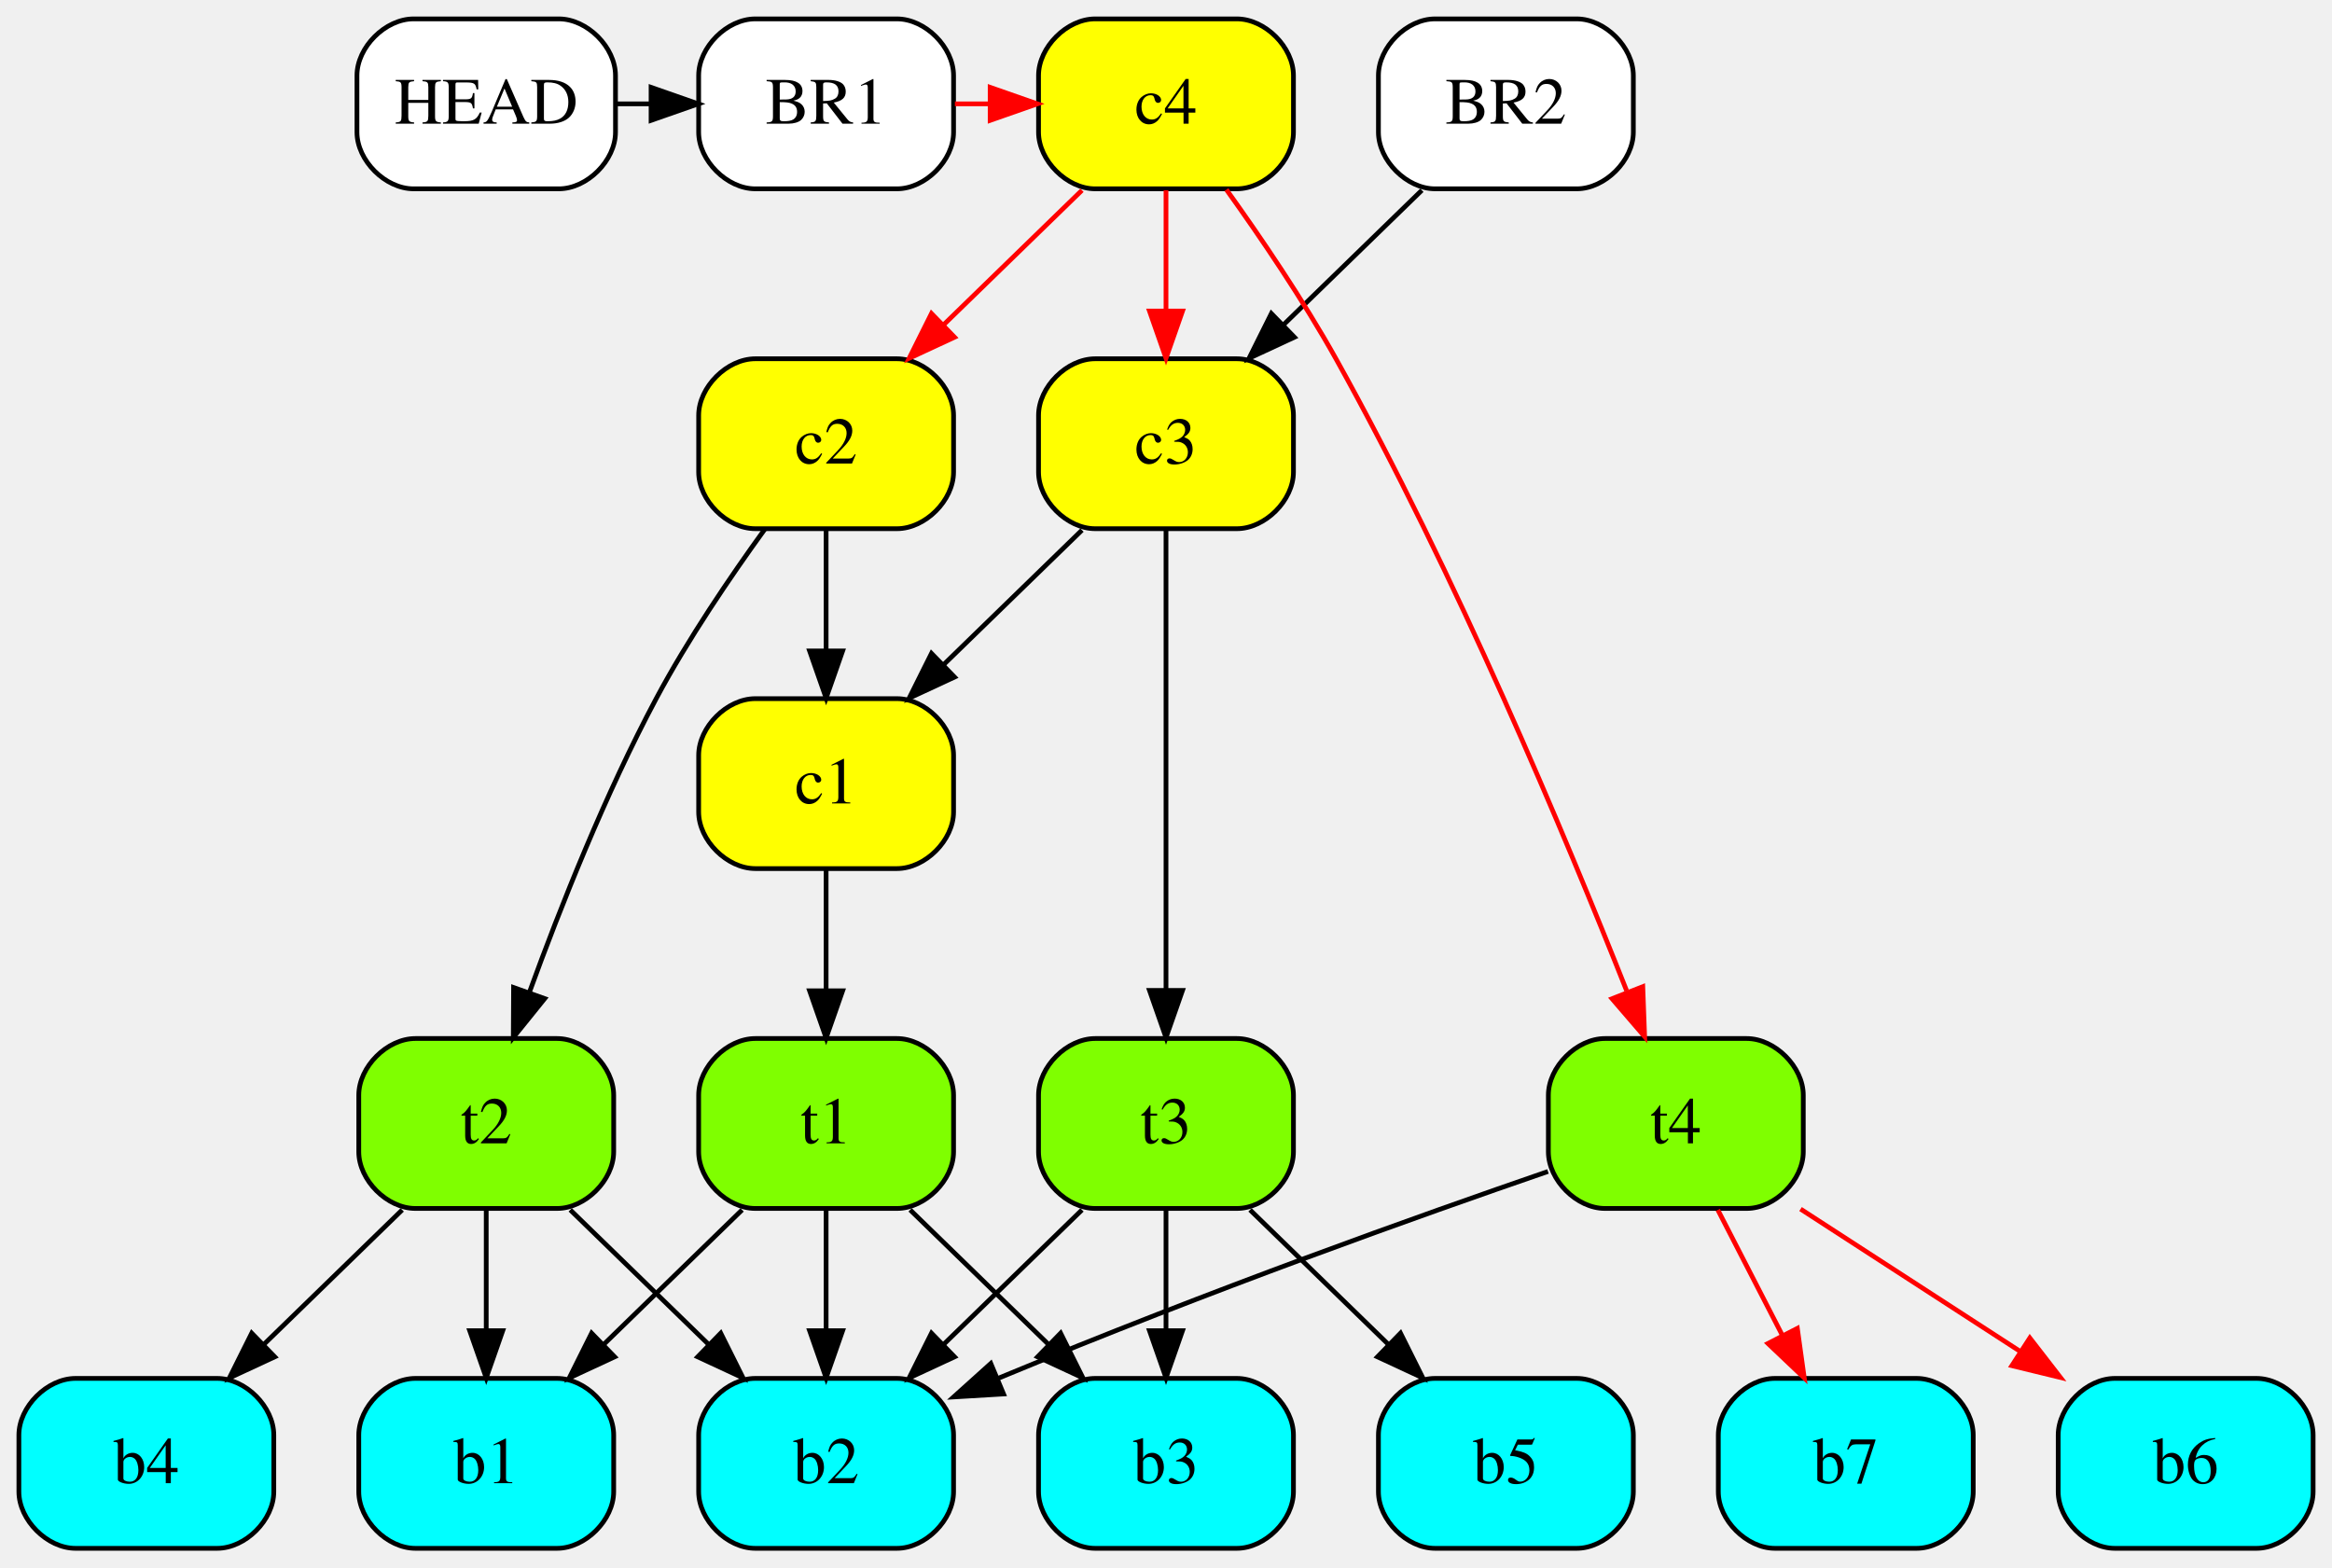
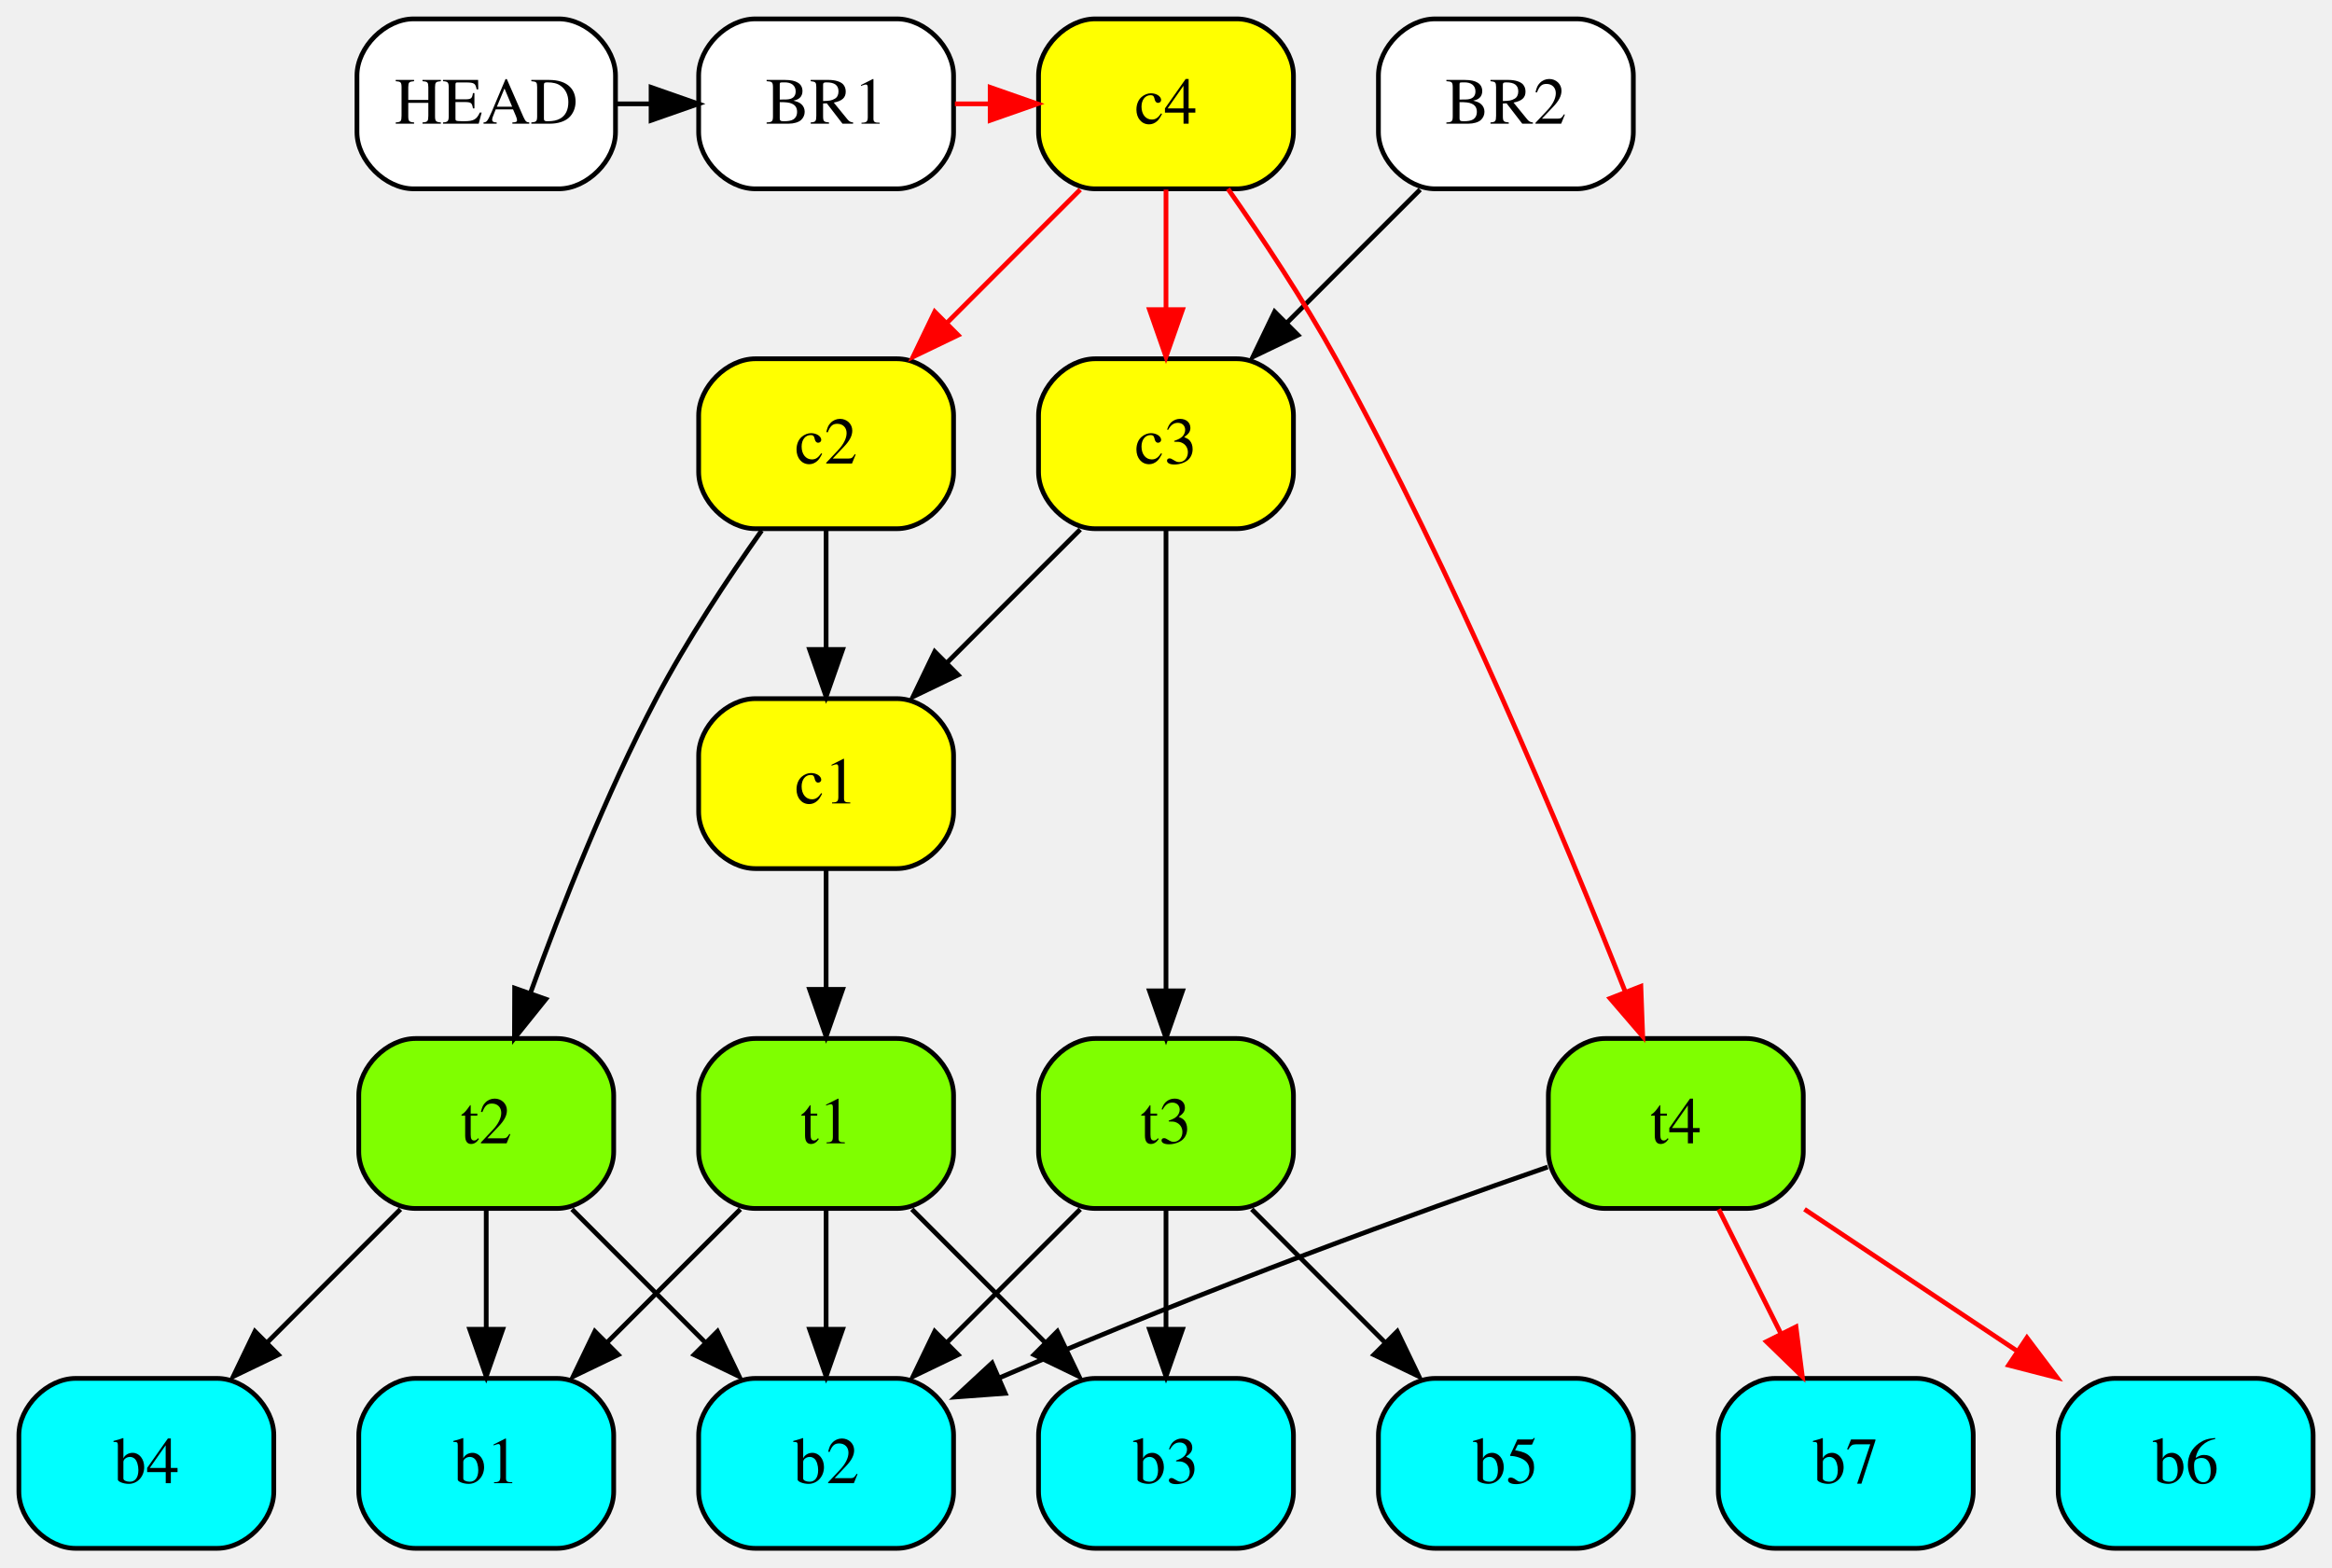
<svg xmlns="http://www.w3.org/2000/svg" width="494pt" height="332pt" viewBox="0.00 0.00 494.00 332.00">
  <g id="graph0" class="graph" transform="scale(1 1) rotate(0) translate(4 328)">
    <g id="node1" class="node">
-       <path fill="white" stroke="black" d="M114.383,-324C114.383,-324 83.617,-324 83.617,-324 77.617,-324 71.617,-318 71.617,-312 71.617,-312 71.617,-300 71.617,-300 71.617,-294 77.617,-288 83.617,-288 83.617,-288 114.383,-288 114.383,-288 120.383,-288 126.383,-294 126.383,-300 126.383,-300 126.383,-312 126.383,-312 126.383,-318 120.383,-324 114.383,-324" />
-       <text text-anchor="middle" x="99" y="-301.8" font-family="Times,serif" font-size="14.00">HEAD</text>
+       <path fill="#ffffff" stroke="#000000" d="M114.383,-324C114.383,-324 83.617,-324 83.617,-324 77.617,-324 71.617,-318 71.617,-312 71.617,-312 71.617,-300 71.617,-300 71.617,-294 77.617,-288 83.617,-288 83.617,-288 114.383,-288 114.383,-288 120.383,-288 126.383,-294 126.383,-300 126.383,-300 126.383,-312 126.383,-312 126.383,-318 120.383,-324 114.383,-324" />
+       <text text-anchor="middle" x="99" y="-301.8" font-family="Times,serif" font-size="14.00" fill="#000000">HEAD</text>
    </g>
    <g id="node2" class="node">
-       <path fill="white" stroke="black" d="M186,-324C186,-324 156,-324 156,-324 150,-324 144,-318 144,-312 144,-312 144,-300 144,-300 144,-294 150,-288 156,-288 156,-288 186,-288 186,-288 192,-288 198,-294 198,-300 198,-300 198,-312 198,-312 198,-318 192,-324 186,-324" />
-       <text text-anchor="middle" x="171" y="-301.8" font-family="Times,serif" font-size="14.00">BR1</text>
+       <path fill="#ffffff" stroke="#000000" d="M186,-324C186,-324 156,-324 156,-324 150,-324 144,-318 144,-312 144,-312 144,-300 144,-300 144,-294 150,-288 156,-288 156,-288 186,-288 186,-288 192,-288 198,-294 198,-300 198,-300 198,-312 198,-312 198,-318 192,-324 186,-324" />
+       <text text-anchor="middle" x="171" y="-301.8" font-family="Times,serif" font-size="14.00" fill="#000000">BR1</text>
    </g>
    <g id="edge1" class="edge">
-       <path fill="none" stroke="black" d="M126.562,-306C129.004,-306 131.445,-306 133.886,-306" />
-       <polygon fill="black" stroke="black" points="133.921,-309.5 143.921,-306 133.921,-302.5 133.921,-309.5" />
+       <path fill="none" stroke="#000000" d="M126.562,-306C129.004,-306 131.445,-306 133.886,-306" />
+       <polygon fill="#000000" stroke="#000000" points="133.921,-309.5 143.921,-306 133.921,-302.5 133.921,-309.5" />
    </g>
    <g id="node7" class="node">
-       <path fill="yellow" stroke="black" d="M258,-324C258,-324 228,-324 228,-324 222,-324 216,-318 216,-312 216,-312 216,-300 216,-300 216,-294 222,-288 228,-288 228,-288 258,-288 258,-288 264,-288 270,-294 270,-300 270,-300 270,-312 270,-312 270,-318 264,-324 258,-324" />
-       <text text-anchor="middle" x="243" y="-301.8" font-family="Times,serif" font-size="14.00">c4</text>
+       <path fill="#ffff00" stroke="#000000" d="M258,-324C258,-324 228,-324 228,-324 222,-324 216,-318 216,-312 216,-312 216,-300 216,-300 216,-294 222,-288 228,-288 228,-288 258,-288 258,-288 264,-288 270,-294 270,-300 270,-300 270,-312 270,-312 270,-318 264,-324 258,-324" />
+       <text text-anchor="middle" x="243" y="-301.8" font-family="Times,serif" font-size="14.00" fill="#000000">c4</text>
    </g>
    <g id="edge18" class="edge">
-       <path fill="none" stroke="red" d="M198.281,-306C200.738,-306 203.194,-306 205.651,-306" />
-       <polygon fill="red" stroke="red" points="205.75,-309.5 215.75,-306 205.749,-302.5 205.75,-309.5" />
+       <path fill="none" stroke="#ff0000" d="M198.281,-306C200.738,-306 203.194,-306 205.651,-306" />
+       <polygon fill="#ff0000" stroke="#ff0000" points="205.75,-309.5 215.75,-306 205.75,-302.5 205.75,-309.5" />
    </g>
    <g id="node3" class="node">
-       <path fill="white" stroke="black" d="M330,-324C330,-324 300,-324 300,-324 294,-324 288,-318 288,-312 288,-312 288,-300 288,-300 288,-294 294,-288 300,-288 300,-288 330,-288 330,-288 336,-288 342,-294 342,-300 342,-300 342,-312 342,-312 342,-318 336,-324 330,-324" />
-       <text text-anchor="middle" x="315" y="-301.8" font-family="Times,serif" font-size="14.00">BR2</text>
+       <path fill="#ffffff" stroke="#000000" d="M330,-324C330,-324 300,-324 300,-324 294,-324 288,-318 288,-312 288,-312 288,-300 288,-300 288,-294 294,-288 300,-288 300,-288 330,-288 330,-288 336,-288 342,-294 342,-300 342,-300 342,-312 342,-312 342,-318 336,-324 330,-324" />
+       <text text-anchor="middle" x="315" y="-301.8" font-family="Times,serif" font-size="14.00" fill="#000000">BR2</text>
    </g>
    <g id="node6" class="node">
-       <path fill="yellow" stroke="black" d="M258,-252C258,-252 228,-252 228,-252 222,-252 216,-246 216,-240 216,-240 216,-228 216,-228 216,-222 222,-216 228,-216 228,-216 258,-216 258,-216 264,-216 270,-222 270,-228 270,-228 270,-240 270,-240 270,-246 264,-252 258,-252" />
-       <text text-anchor="middle" x="243" y="-229.8" font-family="Times,serif" font-size="14.00">c3</text>
+       <path fill="#ffff00" stroke="#000000" d="M258,-252C258,-252 228,-252 228,-252 222,-252 216,-246 216,-240 216,-240 216,-228 216,-228 216,-222 222,-216 228,-216 228,-216 258,-216 258,-216 264,-216 270,-222 270,-228 270,-228 270,-240 270,-240 270,-246 264,-252 258,-252" />
+       <text text-anchor="middle" x="243" y="-229.8" font-family="Times,serif" font-size="14.00" fill="#000000">c3</text>
    </g>
    <g id="edge2" class="edge">
-       <path fill="none" stroke="black" d="M297.202,-287.697C288.396,-279.135 277.618,-268.656 267.999,-259.304" />
-       <polygon fill="black" stroke="black" points="270.203,-256.566 260.593,-252.104 265.323,-261.585 270.203,-256.566" />
+       <path fill="none" stroke="#000000" d="M296.831,-287.831C288.285,-279.285 277.944,-268.944 268.62,-259.62" />
+       <polygon fill="#000000" stroke="#000000" points="270.959,-257.01 261.413,-252.413 266.01,-261.959 270.959,-257.01" />
    </g>
    <g id="node4" class="node">
-       <path fill="yellow" stroke="black" d="M186,-180C186,-180 156,-180 156,-180 150,-180 144,-174 144,-168 144,-168 144,-156 144,-156 144,-150 150,-144 156,-144 156,-144 186,-144 186,-144 192,-144 198,-150 198,-156 198,-156 198,-168 198,-168 198,-174 192,-180 186,-180" />
-       <text text-anchor="middle" x="171" y="-157.8" font-family="Times,serif" font-size="14.00">c1</text>
+       <path fill="#ffff00" stroke="#000000" d="M186,-180C186,-180 156,-180 156,-180 150,-180 144,-174 144,-168 144,-168 144,-156 144,-156 144,-150 150,-144 156,-144 156,-144 186,-144 186,-144 192,-144 198,-150 198,-156 198,-156 198,-168 198,-168 198,-174 192,-180 186,-180" />
+       <text text-anchor="middle" x="171" y="-157.8" font-family="Times,serif" font-size="14.00" fill="#000000">c1</text>
    </g>
    <g id="node8" class="node">
-       <path fill="chartreuse" stroke="black" d="M186,-108C186,-108 156,-108 156,-108 150,-108 144,-102 144,-96 144,-96 144,-84 144,-84 144,-78 150,-72 156,-72 156,-72 186,-72 186,-72 192,-72 198,-78 198,-84 198,-84 198,-96 198,-96 198,-102 192,-108 186,-108" />
-       <text text-anchor="middle" x="171" y="-85.8" font-family="Times,serif" font-size="14.00">t1</text>
+       <path fill="#7fff00" stroke="#000000" d="M186,-108C186,-108 156,-108 156,-108 150,-108 144,-102 144,-96 144,-96 144,-84 144,-84 144,-78 150,-72 156,-72 156,-72 186,-72 186,-72 192,-72 198,-78 198,-84 198,-84 198,-96 198,-96 198,-102 192,-108 186,-108" />
+       <text text-anchor="middle" x="171" y="-85.8" font-family="Times,serif" font-size="14.00" fill="#000000">t1</text>
    </g>
    <g id="edge3" class="edge">
-       <path fill="none" stroke="black" d="M171,-143.697C171,-135.983 171,-126.712 171,-118.112" />
-       <polygon fill="black" stroke="black" points="174.5,-118.104 171,-108.104 167.5,-118.104 174.5,-118.104" />
+       <path fill="none" stroke="#000000" d="M171,-143.831C171,-136.131 171,-126.974 171,-118.417" />
+       <polygon fill="#000000" stroke="#000000" points="174.5,-118.413 171,-108.413 167.5,-118.413 174.5,-118.413" />
    </g>
    <g id="node5" class="node">
-       <path fill="yellow" stroke="black" d="M186,-252C186,-252 156,-252 156,-252 150,-252 144,-246 144,-240 144,-240 144,-228 144,-228 144,-222 150,-216 156,-216 156,-216 186,-216 186,-216 192,-216 198,-222 198,-228 198,-228 198,-240 198,-240 198,-246 192,-252 186,-252" />
-       <text text-anchor="middle" x="171" y="-229.8" font-family="Times,serif" font-size="14.00">c2</text>
+       <path fill="#ffff00" stroke="#000000" d="M186,-252C186,-252 156,-252 156,-252 150,-252 144,-246 144,-240 144,-240 144,-228 144,-228 144,-222 150,-216 156,-216 156,-216 186,-216 186,-216 192,-216 198,-222 198,-228 198,-228 198,-240 198,-240 198,-246 192,-252 186,-252" />
+       <text text-anchor="middle" x="171" y="-229.8" font-family="Times,serif" font-size="14.00" fill="#000000">c2</text>
    </g>
    <g id="edge14" class="edge">
-       <path fill="none" stroke="black" d="M171,-215.697C171,-207.983 171,-198.712 171,-190.112" />
-       <polygon fill="black" stroke="black" points="174.5,-190.104 171,-180.104 167.5,-190.104 174.5,-190.104" />
+       <path fill="none" stroke="#000000" d="M171,-215.831C171,-208.131 171,-198.974 171,-190.417" />
+       <polygon fill="#000000" stroke="#000000" points="174.5,-190.413 171,-180.413 167.5,-190.413 174.5,-190.413" />
    </g>
    <g id="node9" class="node">
-       <path fill="chartreuse" stroke="black" d="M114,-108C114,-108 84,-108 84,-108 78,-108 72,-102 72,-96 72,-96 72,-84 72,-84 72,-78 78,-72 84,-72 84,-72 114,-72 114,-72 120,-72 126,-78 126,-84 126,-84 126,-96 126,-96 126,-102 120,-108 114,-108" />
-       <text text-anchor="middle" x="99" y="-85.8" font-family="Times,serif" font-size="14.00">t2</text>
+       <path fill="#7fff00" stroke="#000000" d="M114,-108C114,-108 84,-108 84,-108 78,-108 72,-102 72,-96 72,-96 72,-84 72,-84 72,-78 78,-72 84,-72 84,-72 114,-72 114,-72 120,-72 126,-78 126,-84 126,-84 126,-96 126,-96 126,-102 120,-108 114,-108" />
+       <text text-anchor="middle" x="99" y="-85.8" font-family="Times,serif" font-size="14.00" fill="#000000">t2</text>
    </g>
    <g id="edge15" class="edge">
-       <path fill="none" stroke="black" d="M158.03,-215.919C150.707,-205.809 141.707,-192.559 135,-180 124.251,-159.873 114.704,-135.822 108.147,-117.799" />
-       <polygon fill="black" stroke="black" points="111.386,-116.461 104.734,-108.215 104.791,-118.81 111.386,-116.461" />
+       <path fill="none" stroke="#000000" d="M157.345,-215.597C150.154,-205.421 141.504,-192.365 135,-180 124.406,-159.862 114.96,-135.889 108.405,-117.75" />
+       <polygon fill="#000000" stroke="#000000" points="111.618,-116.337 104.982,-108.077 105.019,-118.672 111.618,-116.337" />
    </g>
    <g id="edge16" class="edge">
-       <path fill="none" stroke="black" d="M225.202,-215.697C216.396,-207.135 205.618,-196.656 195.999,-187.304" />
-       <polygon fill="black" stroke="black" points="198.203,-184.566 188.593,-180.104 193.323,-189.585 198.203,-184.566" />
+       <path fill="none" stroke="#000000" d="M224.831,-215.831C216.285,-207.285 205.944,-196.944 196.62,-187.62" />
+       <polygon fill="#000000" stroke="#000000" points="198.959,-185.01 189.413,-180.413 194.01,-189.959 198.959,-185.01" />
    </g>
    <g id="node10" class="node">
-       <path fill="chartreuse" stroke="black" d="M258,-108C258,-108 228,-108 228,-108 222,-108 216,-102 216,-96 216,-96 216,-84 216,-84 216,-78 222,-72 228,-72 228,-72 258,-72 258,-72 264,-72 270,-78 270,-84 270,-84 270,-96 270,-96 270,-102 264,-108 258,-108" />
-       <text text-anchor="middle" x="243" y="-85.8" font-family="Times,serif" font-size="14.00">t3</text>
+       <path fill="#7fff00" stroke="#000000" d="M258,-108C258,-108 228,-108 228,-108 222,-108 216,-102 216,-96 216,-96 216,-84 216,-84 216,-78 222,-72 228,-72 228,-72 258,-72 258,-72 264,-72 270,-78 270,-84 270,-84 270,-96 270,-96 270,-102 264,-108 258,-108" />
+       <text text-anchor="middle" x="243" y="-85.8" font-family="Times,serif" font-size="14.00" fill="#000000">t3</text>
    </g>
    <g id="edge17" class="edge">
-       <path fill="none" stroke="black" d="M243,-215.871C243,-191.67 243,-147.211 243,-118.393" />
-       <polygon fill="black" stroke="black" points="246.5,-118.189 243,-108.189 239.5,-118.189 246.5,-118.189" />
+       <path fill="none" stroke="#000000" d="M243,-215.762C243,-191.201 243,-147.247 243,-118.354" />
+       <polygon fill="#000000" stroke="#000000" points="246.5,-118.09 243,-108.09 239.5,-118.09 246.5,-118.09" />
    </g>
    <g id="edge19" class="edge">
-       <path fill="none" stroke="red" d="M225.202,-287.697C216.396,-279.135 205.618,-268.656 195.999,-259.304" />
-       <polygon fill="red" stroke="red" points="198.203,-256.566 188.593,-252.104 193.323,-261.585 198.203,-256.566" />
+       <path fill="none" stroke="#ff0000" d="M224.831,-287.831C216.285,-279.285 205.944,-268.944 196.62,-259.62" />
+       <polygon fill="#ff0000" stroke="#ff0000" points="198.959,-257.01 189.413,-252.413 194.01,-261.959 198.959,-257.01" />
    </g>
    <g id="edge20" class="edge">
-       <path fill="none" stroke="red" d="M243,-287.697C243,-279.983 243,-270.712 243,-262.112" />
-       <polygon fill="red" stroke="red" points="246.5,-262.104 243,-252.104 239.5,-262.104 246.5,-262.104" />
+       <path fill="none" stroke="#ff0000" d="M243,-287.831C243,-280.131 243,-270.974 243,-262.417" />
+       <polygon fill="#ff0000" stroke="#ff0000" points="246.5,-262.413 243,-252.413 239.5,-262.413 246.5,-262.413" />
    </g>
    <g id="node11" class="node">
-       <path fill="chartreuse" stroke="black" d="M366,-108C366,-108 336,-108 336,-108 330,-108 324,-102 324,-96 324,-96 324,-84 324,-84 324,-78 330,-72 336,-72 336,-72 366,-72 366,-72 372,-72 378,-78 378,-84 378,-84 378,-96 378,-96 378,-102 372,-108 366,-108" />
-       <text text-anchor="middle" x="351" y="-85.8" font-family="Times,serif" font-size="14.00">t4</text>
+       <path fill="#7fff00" stroke="#000000" d="M366,-108C366,-108 336,-108 336,-108 330,-108 324,-102 324,-96 324,-96 324,-84 324,-84 324,-78 330,-72 336,-72 336,-72 366,-72 366,-72 372,-72 378,-78 378,-84 378,-84 378,-96 378,-96 378,-102 372,-108 366,-108" />
+       <text text-anchor="middle" x="351" y="-85.8" font-family="Times,serif" font-size="14.00" fill="#000000">t4</text>
    </g>
    <g id="edge21" class="edge">
-       <path fill="none" stroke="red" d="M255.8,-287.827C263.067,-277.686 272.067,-264.436 279,-252 304.293,-206.632 327.681,-150.693 340.583,-118.115" />
-       <polygon fill="red" stroke="red" points="343.999,-118.989 344.392,-108.402 337.482,-116.434 343.999,-118.989" />
+       <path fill="none" stroke="#ff0000" d="M256.126,-287.989C263.327,-277.713 272.155,-264.438 279,-252 304.014,-206.549 327.303,-150.717 340.294,-117.879" />
+       <polygon fill="#ff0000" stroke="#ff0000" points="343.594,-119.051 343.985,-108.464 337.077,-116.496 343.594,-119.051" />
    </g>
    <g id="node12" class="node">
-       <path fill="cyan" stroke="black" d="M114,-36C114,-36 84,-36 84,-36 78,-36 72,-30 72,-24 72,-24 72,-12 72,-12 72,-6 78,-0 84,-0 84,-0 114,-0 114,-0 120,-0 126,-6 126,-12 126,-12 126,-24 126,-24 126,-30 120,-36 114,-36" />
-       <text text-anchor="middle" x="99" y="-13.8" font-family="Times,serif" font-size="14.00">b1</text>
+       <path fill="#00ffff" stroke="#000000" d="M114,-36C114,-36 84,-36 84,-36 78,-36 72,-30 72,-24 72,-24 72,-12 72,-12 72,-6 78,0 84,0 84,0 114,0 114,0 120,0 126,-6 126,-12 126,-12 126,-24 126,-24 126,-30 120,-36 114,-36" />
+       <text text-anchor="middle" x="99" y="-13.8" font-family="Times,serif" font-size="14.00" fill="#000000">b1</text>
    </g>
    <g id="edge4" class="edge">
-       <path fill="none" stroke="black" d="M153.202,-71.697C144.396,-63.135 133.618,-52.656 123.999,-43.304" />
-       <polygon fill="black" stroke="black" points="126.203,-40.566 116.593,-36.104 121.323,-45.585 126.203,-40.566" />
+       <path fill="none" stroke="#000000" d="M152.831,-71.831C144.285,-63.285 133.944,-52.944 124.62,-43.62" />
+       <polygon fill="#000000" stroke="#000000" points="126.959,-41.01 117.413,-36.413 122.01,-45.959 126.959,-41.01" />
    </g>
    <g id="node13" class="node">
-       <path fill="cyan" stroke="black" d="M186,-36C186,-36 156,-36 156,-36 150,-36 144,-30 144,-24 144,-24 144,-12 144,-12 144,-6 150,-0 156,-0 156,-0 186,-0 186,-0 192,-0 198,-6 198,-12 198,-12 198,-24 198,-24 198,-30 192,-36 186,-36" />
-       <text text-anchor="middle" x="171" y="-13.8" font-family="Times,serif" font-size="14.00">b2</text>
+       <path fill="#00ffff" stroke="#000000" d="M186,-36C186,-36 156,-36 156,-36 150,-36 144,-30 144,-24 144,-24 144,-12 144,-12 144,-6 150,0 156,0 156,0 186,0 186,0 192,0 198,-6 198,-12 198,-12 198,-24 198,-24 198,-30 192,-36 186,-36" />
+       <text text-anchor="middle" x="171" y="-13.8" font-family="Times,serif" font-size="14.00" fill="#000000">b2</text>
    </g>
    <g id="edge5" class="edge">
-       <path fill="none" stroke="black" d="M171,-71.697C171,-63.983 171,-54.712 171,-46.112" />
-       <polygon fill="black" stroke="black" points="174.5,-46.104 171,-36.104 167.5,-46.104 174.5,-46.104" />
+       <path fill="none" stroke="#000000" d="M171,-71.831C171,-64.131 171,-54.974 171,-46.417" />
+       <polygon fill="#000000" stroke="#000000" points="174.5,-46.413 171,-36.413 167.5,-46.413 174.5,-46.413" />
    </g>
    <g id="node14" class="node">
-       <path fill="cyan" stroke="black" d="M258,-36C258,-36 228,-36 228,-36 222,-36 216,-30 216,-24 216,-24 216,-12 216,-12 216,-6 222,-0 228,-0 228,-0 258,-0 258,-0 264,-0 270,-6 270,-12 270,-12 270,-24 270,-24 270,-30 264,-36 258,-36" />
-       <text text-anchor="middle" x="243" y="-13.8" font-family="Times,serif" font-size="14.00">b3</text>
+       <path fill="#00ffff" stroke="#000000" d="M258,-36C258,-36 228,-36 228,-36 222,-36 216,-30 216,-24 216,-24 216,-12 216,-12 216,-6 222,0 228,0 228,0 258,0 258,0 264,0 270,-6 270,-12 270,-12 270,-24 270,-24 270,-30 264,-36 258,-36" />
+       <text text-anchor="middle" x="243" y="-13.8" font-family="Times,serif" font-size="14.00" fill="#000000">b3</text>
    </g>
    <g id="edge6" class="edge">
-       <path fill="none" stroke="black" d="M188.798,-71.697C197.604,-63.135 208.382,-52.656 218.001,-43.304" />
-       <polygon fill="black" stroke="black" points="220.677,-45.585 225.407,-36.104 215.797,-40.566 220.677,-45.585" />
+       <path fill="none" stroke="#000000" d="M189.169,-71.831C197.715,-63.285 208.056,-52.944 217.38,-43.62" />
+       <polygon fill="#000000" stroke="#000000" points="219.99,-45.959 224.587,-36.413 215.041,-41.01 219.99,-45.959" />
    </g>
    <g id="edge7" class="edge">
-       <path fill="none" stroke="black" d="M99,-71.697C99,-63.983 99,-54.712 99,-46.112" />
-       <polygon fill="black" stroke="black" points="102.5,-46.104 99,-36.104 95.5,-46.104 102.5,-46.104" />
+       <path fill="none" stroke="#000000" d="M99,-71.831C99,-64.131 99,-54.974 99,-46.417" />
+       <polygon fill="#000000" stroke="#000000" points="102.5,-46.413 99,-36.413 95.5,-46.413 102.5,-46.413" />
    </g>
    <g id="edge8" class="edge">
-       <path fill="none" stroke="black" d="M116.798,-71.697C125.604,-63.135 136.382,-52.656 146.001,-43.304" />
-       <polygon fill="black" stroke="black" points="148.677,-45.585 153.407,-36.104 143.797,-40.566 148.677,-45.585" />
+       <path fill="none" stroke="#000000" d="M117.169,-71.831C125.715,-63.285 136.056,-52.944 145.38,-43.62" />
+       <polygon fill="#000000" stroke="#000000" points="147.99,-45.959 152.587,-36.413 143.041,-41.01 147.99,-45.959" />
    </g>
    <g id="node15" class="node">
-       <path fill="cyan" stroke="black" d="M42,-36C42,-36 12,-36 12,-36 6,-36 0,-30 0,-24 0,-24 0,-12 0,-12 0,-6 6,-0 12,-0 12,-0 42,-0 42,-0 48,-0 54,-6 54,-12 54,-12 54,-24 54,-24 54,-30 48,-36 42,-36" />
-       <text text-anchor="middle" x="27" y="-13.8" font-family="Times,serif" font-size="14.00">b4</text>
+       <path fill="#00ffff" stroke="#000000" d="M42,-36C42,-36 12,-36 12,-36 6,-36 0,-30 0,-24 0,-24 0,-12 0,-12 0,-6 6,0 12,0 12,0 42,0 42,0 48,0 54,-6 54,-12 54,-12 54,-24 54,-24 54,-30 48,-36 42,-36" />
+       <text text-anchor="middle" x="27" y="-13.8" font-family="Times,serif" font-size="14.00" fill="#000000">b4</text>
    </g>
    <g id="edge9" class="edge">
-       <path fill="none" stroke="black" d="M81.202,-71.697C72.396,-63.135 61.618,-52.656 51.999,-43.304" />
-       <polygon fill="black" stroke="black" points="54.203,-40.566 44.593,-36.104 49.323,-45.585 54.203,-40.566" />
+       <path fill="none" stroke="#000000" d="M80.831,-71.831C72.285,-63.285 61.944,-52.944 52.62,-43.62" />
+       <polygon fill="#000000" stroke="#000000" points="54.959,-41.01 45.413,-36.413 50.01,-45.959 54.959,-41.01" />
    </g>
    <g id="edge10" class="edge">
-       <path fill="none" stroke="black" d="M225.202,-71.697C216.396,-63.135 205.618,-52.656 195.999,-43.304" />
-       <polygon fill="black" stroke="black" points="198.203,-40.566 188.593,-36.104 193.323,-45.585 198.203,-40.566" />
+       <path fill="none" stroke="#000000" d="M224.831,-71.831C216.285,-63.285 205.944,-52.944 196.62,-43.62" />
+       <polygon fill="#000000" stroke="#000000" points="198.959,-41.01 189.413,-36.413 194.01,-45.959 198.959,-41.01" />
    </g>
    <g id="edge11" class="edge">
-       <path fill="none" stroke="black" d="M243,-71.697C243,-63.983 243,-54.712 243,-46.112" />
-       <polygon fill="black" stroke="black" points="246.5,-46.104 243,-36.104 239.5,-46.104 246.5,-46.104" />
+       <path fill="none" stroke="#000000" d="M243,-71.831C243,-64.131 243,-54.974 243,-46.417" />
+       <polygon fill="#000000" stroke="#000000" points="246.5,-46.413 243,-36.413 239.5,-46.413 246.5,-46.413" />
    </g>
    <g id="node16" class="node">
-       <path fill="cyan" stroke="black" d="M330,-36C330,-36 300,-36 300,-36 294,-36 288,-30 288,-24 288,-24 288,-12 288,-12 288,-6 294,-0 300,-0 300,-0 330,-0 330,-0 336,-0 342,-6 342,-12 342,-12 342,-24 342,-24 342,-30 336,-36 330,-36" />
-       <text text-anchor="middle" x="315" y="-13.8" font-family="Times,serif" font-size="14.00">b5</text>
+       <path fill="#00ffff" stroke="#000000" d="M330,-36C330,-36 300,-36 300,-36 294,-36 288,-30 288,-24 288,-24 288,-12 288,-12 288,-6 294,0 300,0 300,0 330,0 330,0 336,0 342,-6 342,-12 342,-12 342,-24 342,-24 342,-30 336,-36 330,-36" />
+       <text text-anchor="middle" x="315" y="-13.8" font-family="Times,serif" font-size="14.00" fill="#000000">b5</text>
    </g>
    <g id="edge12" class="edge">
-       <path fill="none" stroke="black" d="M260.798,-71.697C269.604,-63.135 280.382,-52.656 290.001,-43.304" />
-       <polygon fill="black" stroke="black" points="292.677,-45.585 297.407,-36.104 287.797,-40.566 292.677,-45.585" />
+       <path fill="none" stroke="#000000" d="M261.169,-71.831C269.715,-63.285 280.056,-52.944 289.38,-43.62" />
+       <polygon fill="#000000" stroke="#000000" points="291.99,-45.959 296.587,-36.413 287.041,-41.01 291.99,-45.959" />
    </g>
    <g id="edge13" class="edge">
-       <path fill="none" stroke="black" d="M323.918,-79.837C296.645,-70.435 253.228,-54.994 207.492,-36.037" />
-       <polygon fill="black" stroke="black" points="208.587,-32.701 198.011,-32.069 205.885,-39.158 208.587,-32.701" />
+       <path fill="none" stroke="#000000" d="M323.858,-80.779C296.537,-71.29 253.08,-55.636 207.764,-36.142" />
+       <polygon fill="#000000" stroke="#000000" points="208.943,-32.838 198.377,-32.059 206.151,-39.257 208.943,-32.838" />
    </g>
    <g id="node17" class="node">
-       <path fill="cyan" stroke="black" d="M474,-36C474,-36 444,-36 444,-36 438,-36 432,-30 432,-24 432,-24 432,-12 432,-12 432,-6 438,-0 444,-0 444,-0 474,-0 474,-0 480,-0 486,-6 486,-12 486,-12 486,-24 486,-24 486,-30 480,-36 474,-36" />
-       <text text-anchor="middle" x="459" y="-13.8" font-family="Times,serif" font-size="14.00">b6</text>
+       <path fill="#00ffff" stroke="#000000" d="M474,-36C474,-36 444,-36 444,-36 438,-36 432,-30 432,-24 432,-24 432,-12 432,-12 432,-6 438,0 444,0 444,0 474,0 474,0 480,0 486,-6 486,-12 486,-12 486,-24 486,-24 486,-30 480,-36 474,-36" />
+       <text text-anchor="middle" x="459" y="-13.8" font-family="Times,serif" font-size="14.00" fill="#000000">b6</text>
    </g>
    <g id="edge22" class="edge">
-       <path fill="none" stroke="red" d="M377.42,-71.876C391.41,-62.808 408.776,-51.552 423.886,-41.759" />
-       <polygon fill="red" stroke="red" points="425.991,-44.566 432.479,-36.19 422.183,-38.692 425.991,-44.566" />
+       <path fill="none" stroke="#ff0000" d="M378.253,-71.831C391.939,-62.707 408.692,-51.539 423.383,-41.745" />
+       <polygon fill="#ff0000" stroke="#ff0000" points="425.377,-44.622 431.756,-36.163 421.494,-38.798 425.377,-44.622" />
    </g>
    <g id="node18" class="node">
-       <path fill="cyan" stroke="black" d="M402,-36C402,-36 372,-36 372,-36 366,-36 360,-30 360,-24 360,-24 360,-12 360,-12 360,-6 366,-0 372,-0 372,-0 402,-0 402,-0 408,-0 414,-6 414,-12 414,-12 414,-24 414,-24 414,-30 408,-36 402,-36" />
-       <text text-anchor="middle" x="387" y="-13.8" font-family="Times,serif" font-size="14.00">b7</text>
+       <path fill="#00ffff" stroke="#000000" d="M402,-36C402,-36 372,-36 372,-36 366,-36 360,-30 360,-24 360,-24 360,-12 360,-12 360,-6 366,0 372,0 372,0 402,0 402,0 408,0 414,-6 414,-12 414,-12 414,-24 414,-24 414,-30 408,-36 402,-36" />
+       <text text-anchor="middle" x="387" y="-13.8" font-family="Times,serif" font-size="14.00" fill="#000000">b7</text>
    </g>
    <g id="edge23" class="edge">
-       <path fill="none" stroke="red" d="M359.899,-71.697C363.997,-63.728 368.949,-54.099 373.493,-45.264" />
-       <polygon fill="red" stroke="red" points="376.742,-46.598 378.203,-36.104 370.517,-43.397 376.742,-46.598" />
+       <path fill="none" stroke="#ff0000" d="M360.084,-71.831C364.062,-63.877 368.815,-54.369 373.214,-45.572" />
+       <polygon fill="#ff0000" stroke="#ff0000" points="376.452,-46.923 377.793,-36.413 370.191,-43.792 376.452,-46.923" />
    </g>
  </g>
</svg>
